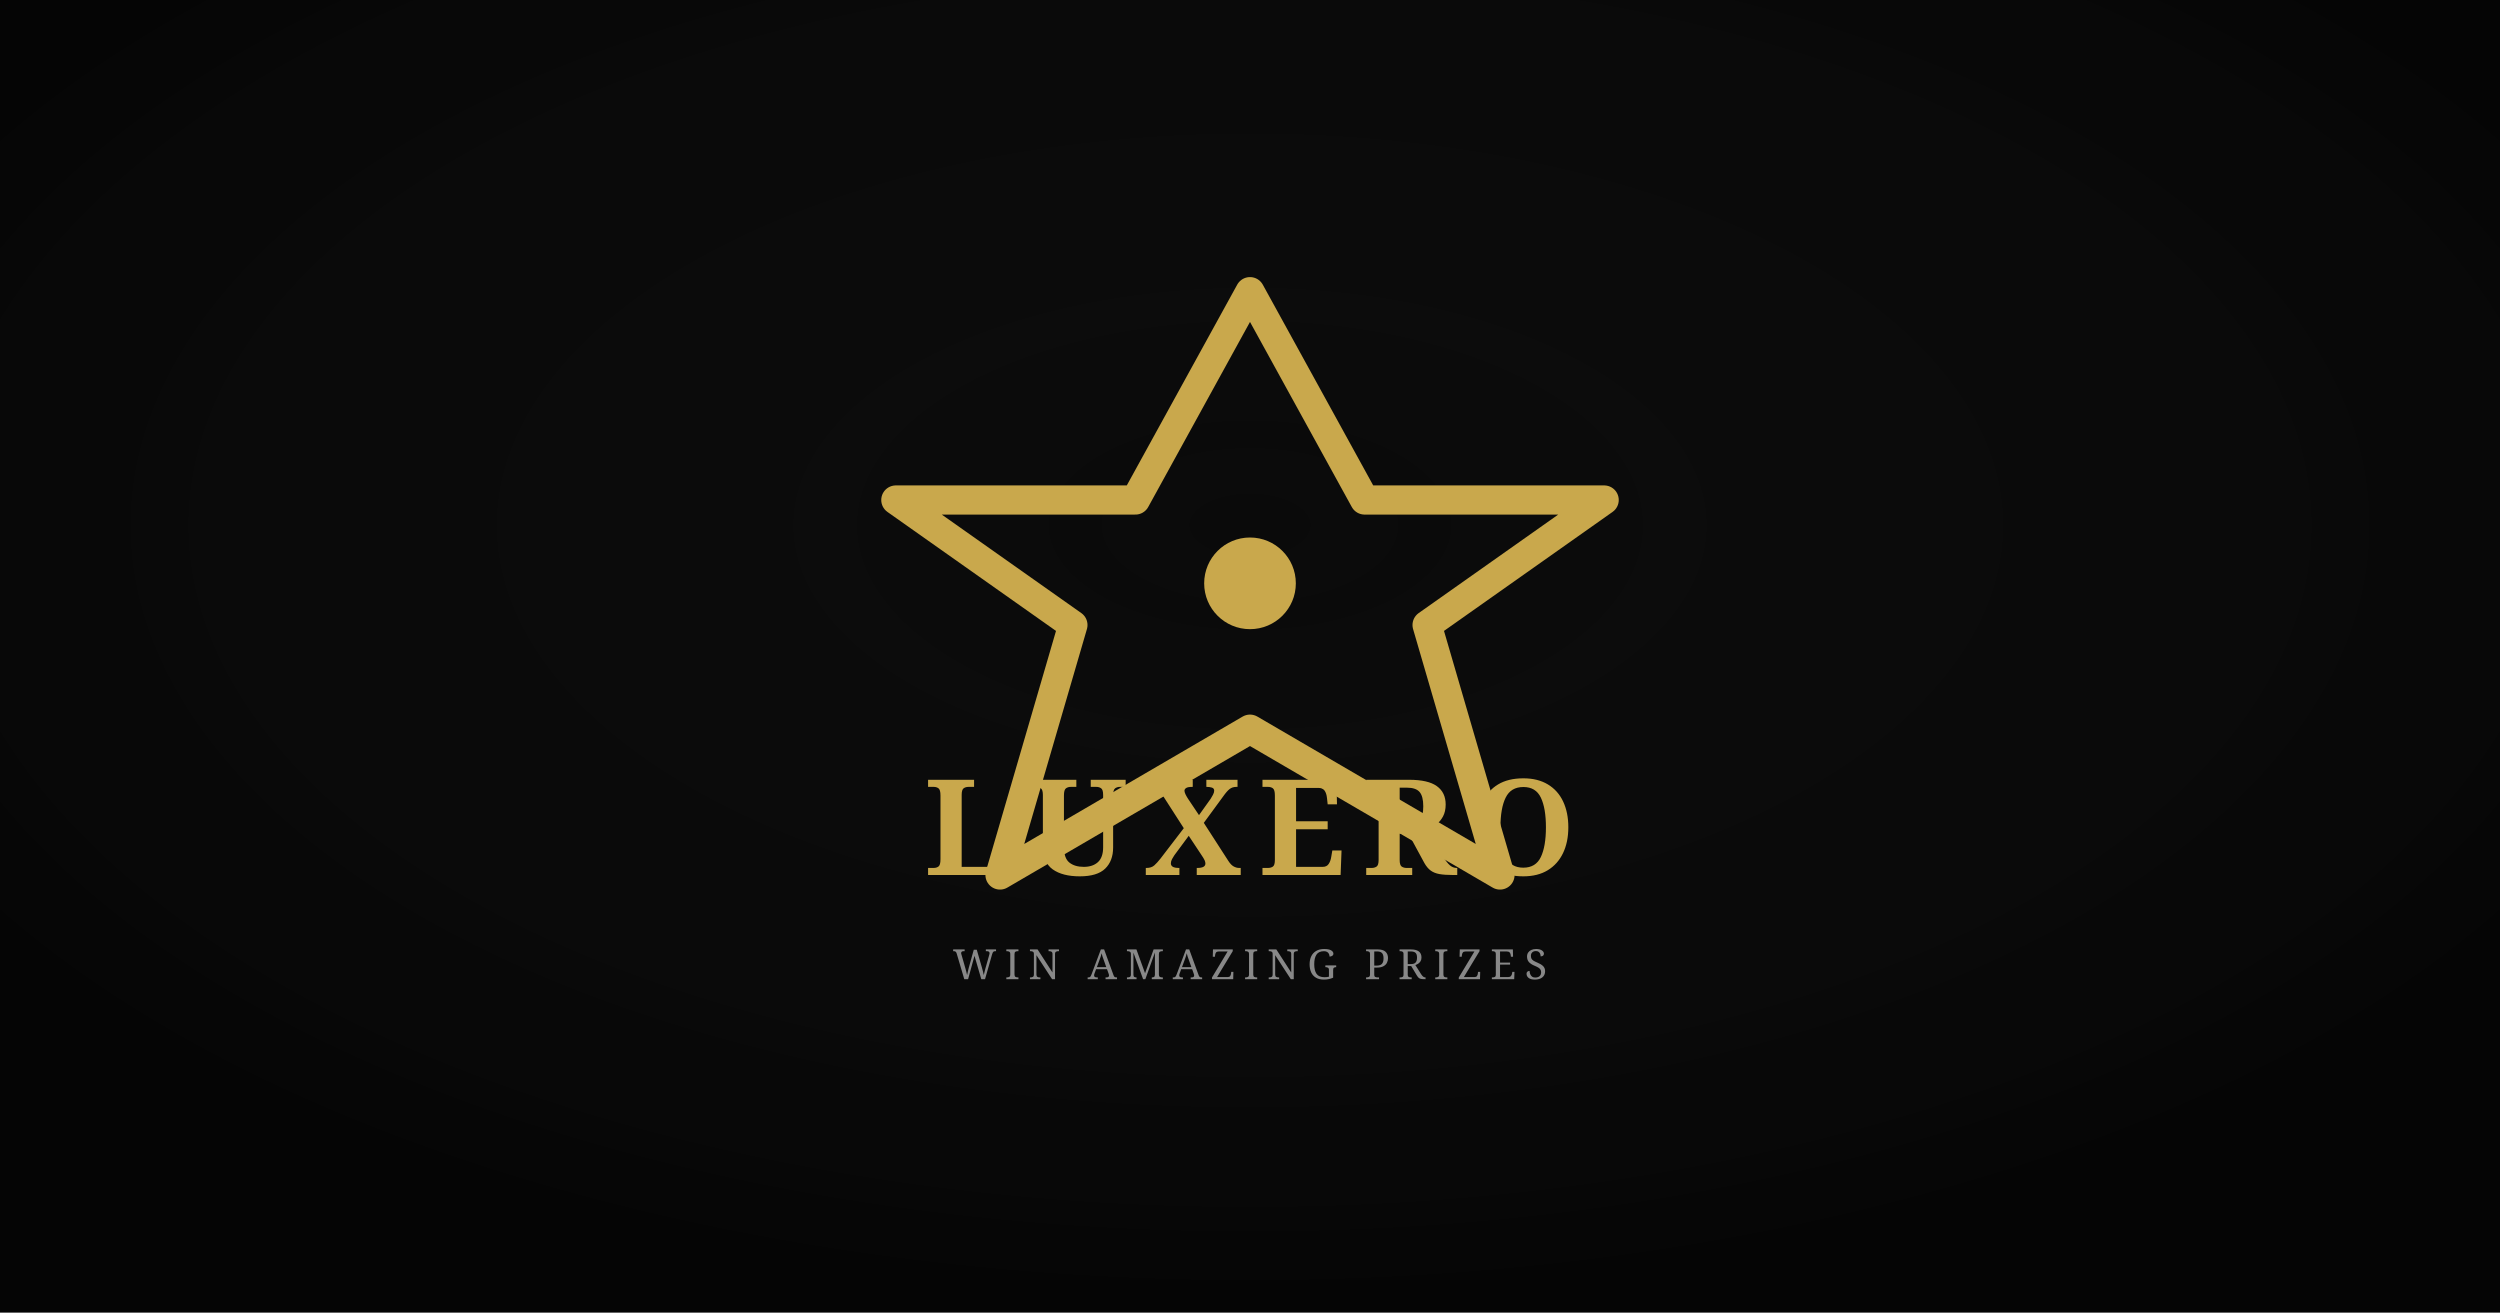
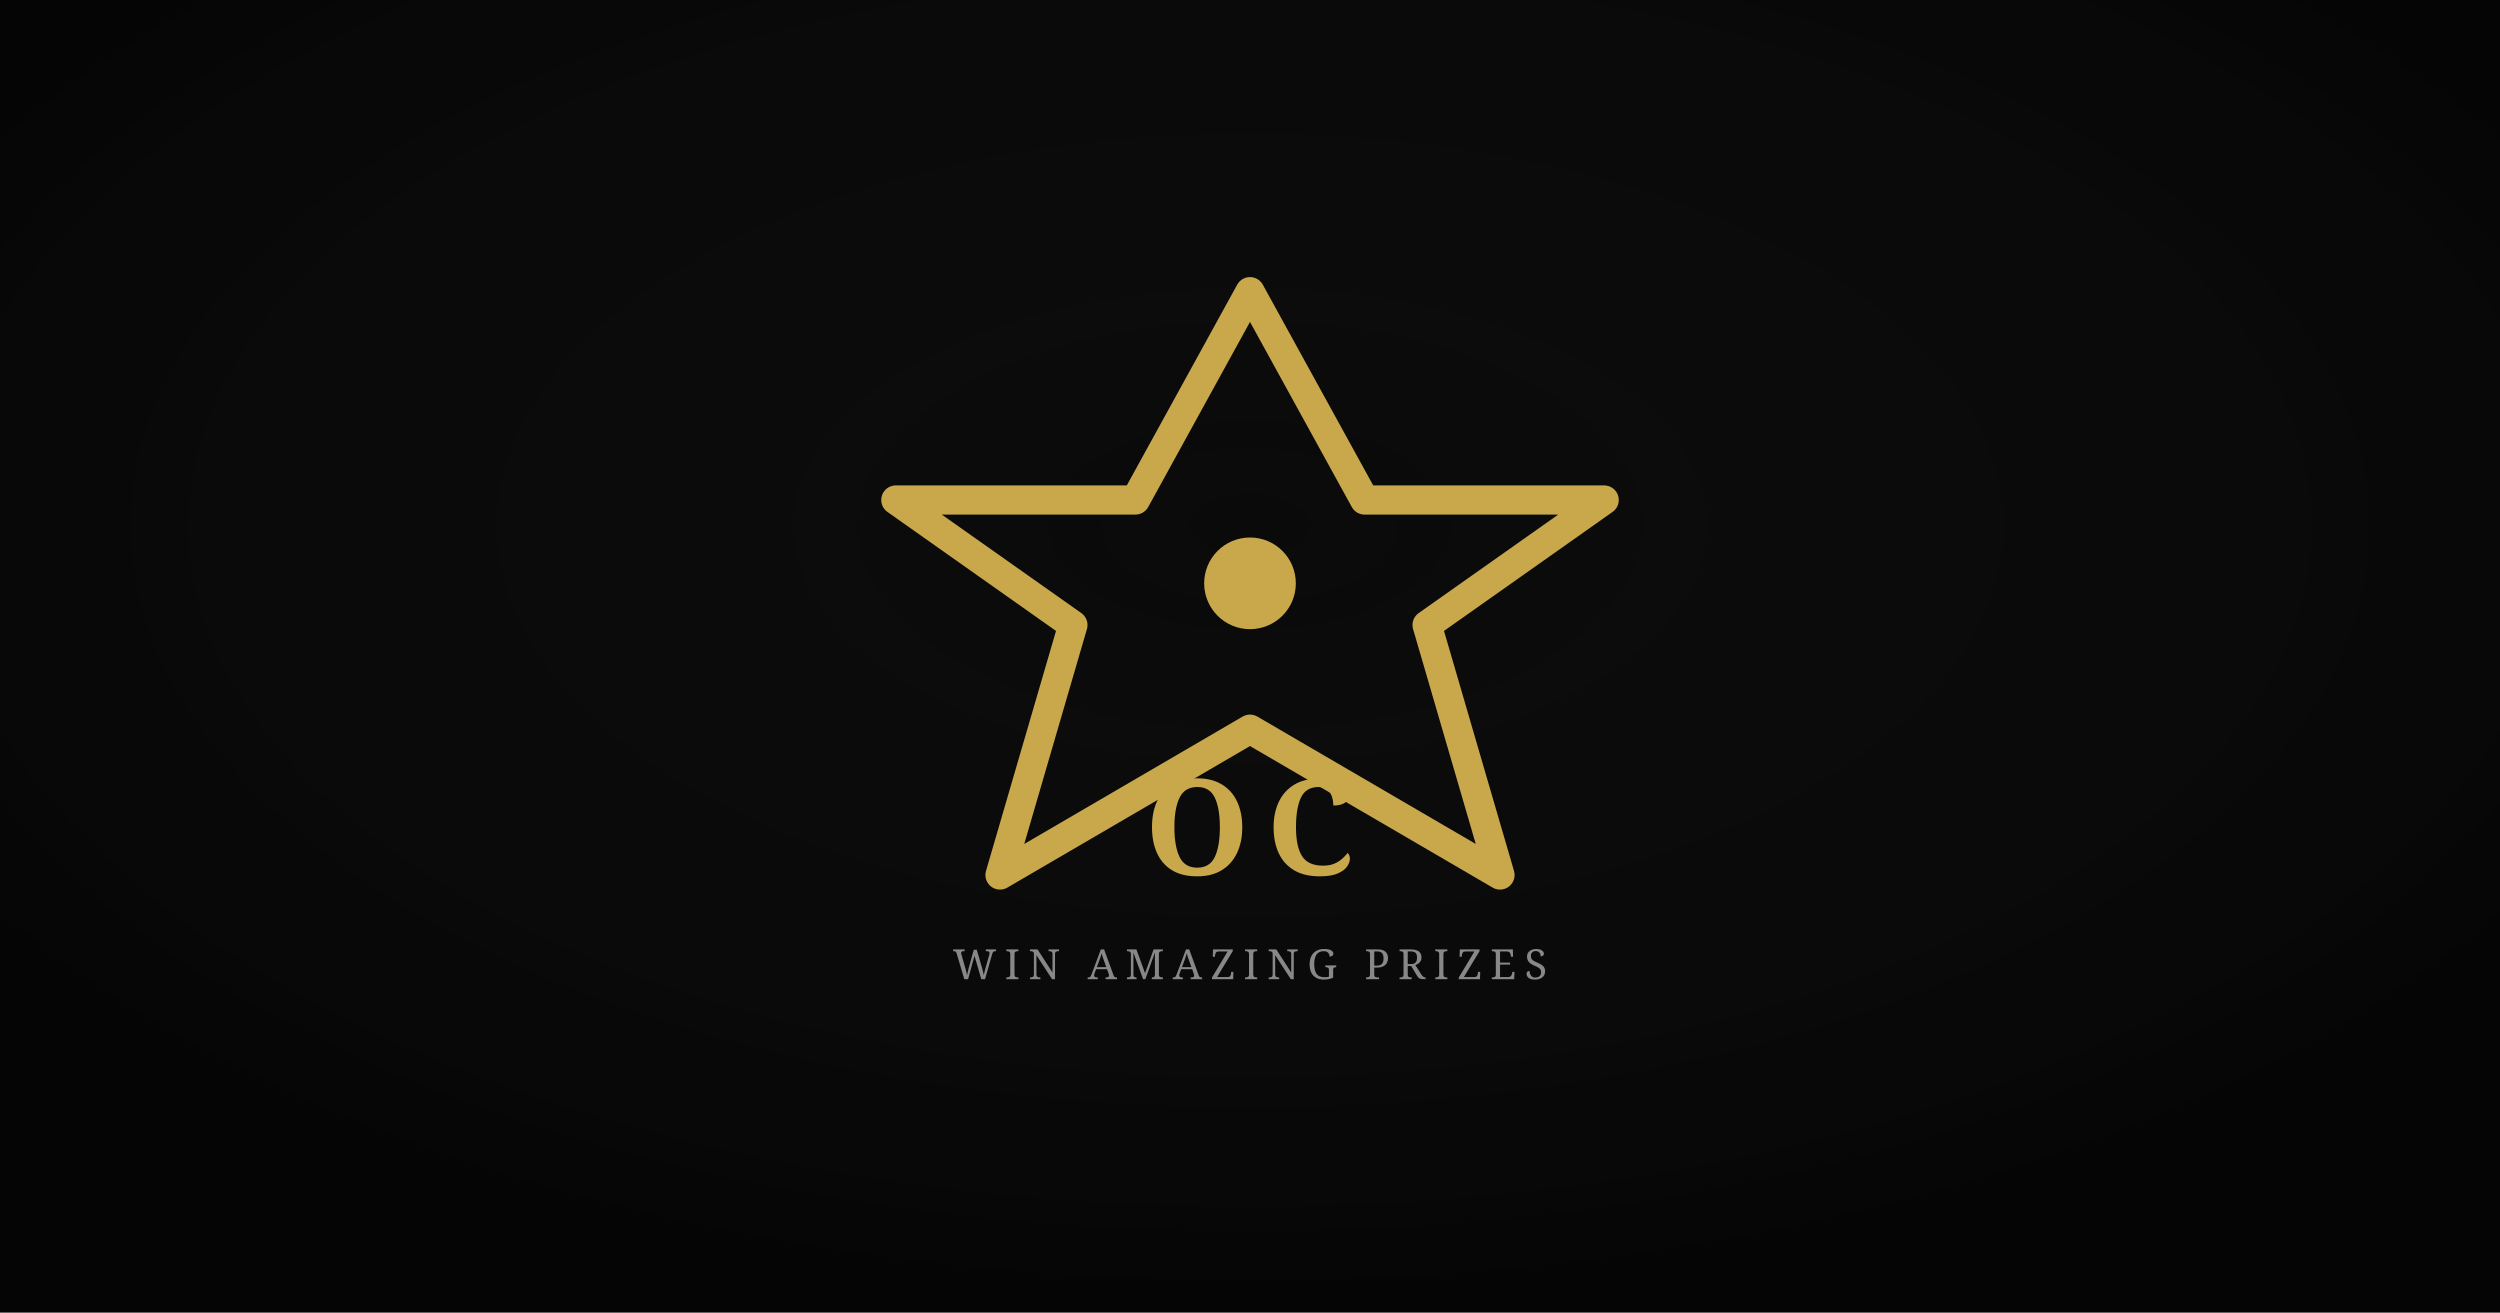
<svg xmlns="http://www.w3.org/2000/svg" width="1200" height="630" viewBox="0 0 1200 630">
  <rect width="1200" height="630" fill="#0A0A0A" />
  <rect x="0" y="0" width="1200" height="630" fill="url(#g)" />
  <g transform="translate(600, 260)">
    <path d="M0-120 L55-20 L170-20 L85 40 L120 160 L0 90 L-120 160 L-85 40 L-170-20 L-55-20 Z" fill="none" stroke="#C9A84C" stroke-width="14" stroke-linejoin="round" />
    <circle cx="0" cy="20" r="22" fill="#C9A84C" />
  </g>
-   <text x="600" y="420" text-anchor="middle" font-family="Georgia, serif" font-size="64" fill="#C9A84C" letter-spacing="8" font-weight="bold">LUXERO</text>
+   <text x="600" y="420" text-anchor="middle" font-family="Georgia, serif" font-size="64" fill="#C9A84C" letter-spacing="8" font-weight="bold">OC</text>
  <text x="600" y="470" text-anchor="middle" font-family="Georgia, serif" font-size="20" fill="#888" letter-spacing="4">WIN AMAZING PRIZES</text>
  <defs>
    <radialGradient id="g" cx="50%" cy="40%" r="60%">
      <stop offset="0%" stop-color="#1a1a1a" stop-opacity="0" />
      <stop offset="100%" stop-color="#000" stop-opacity="0.5" />
    </radialGradient>
  </defs>
</svg>
